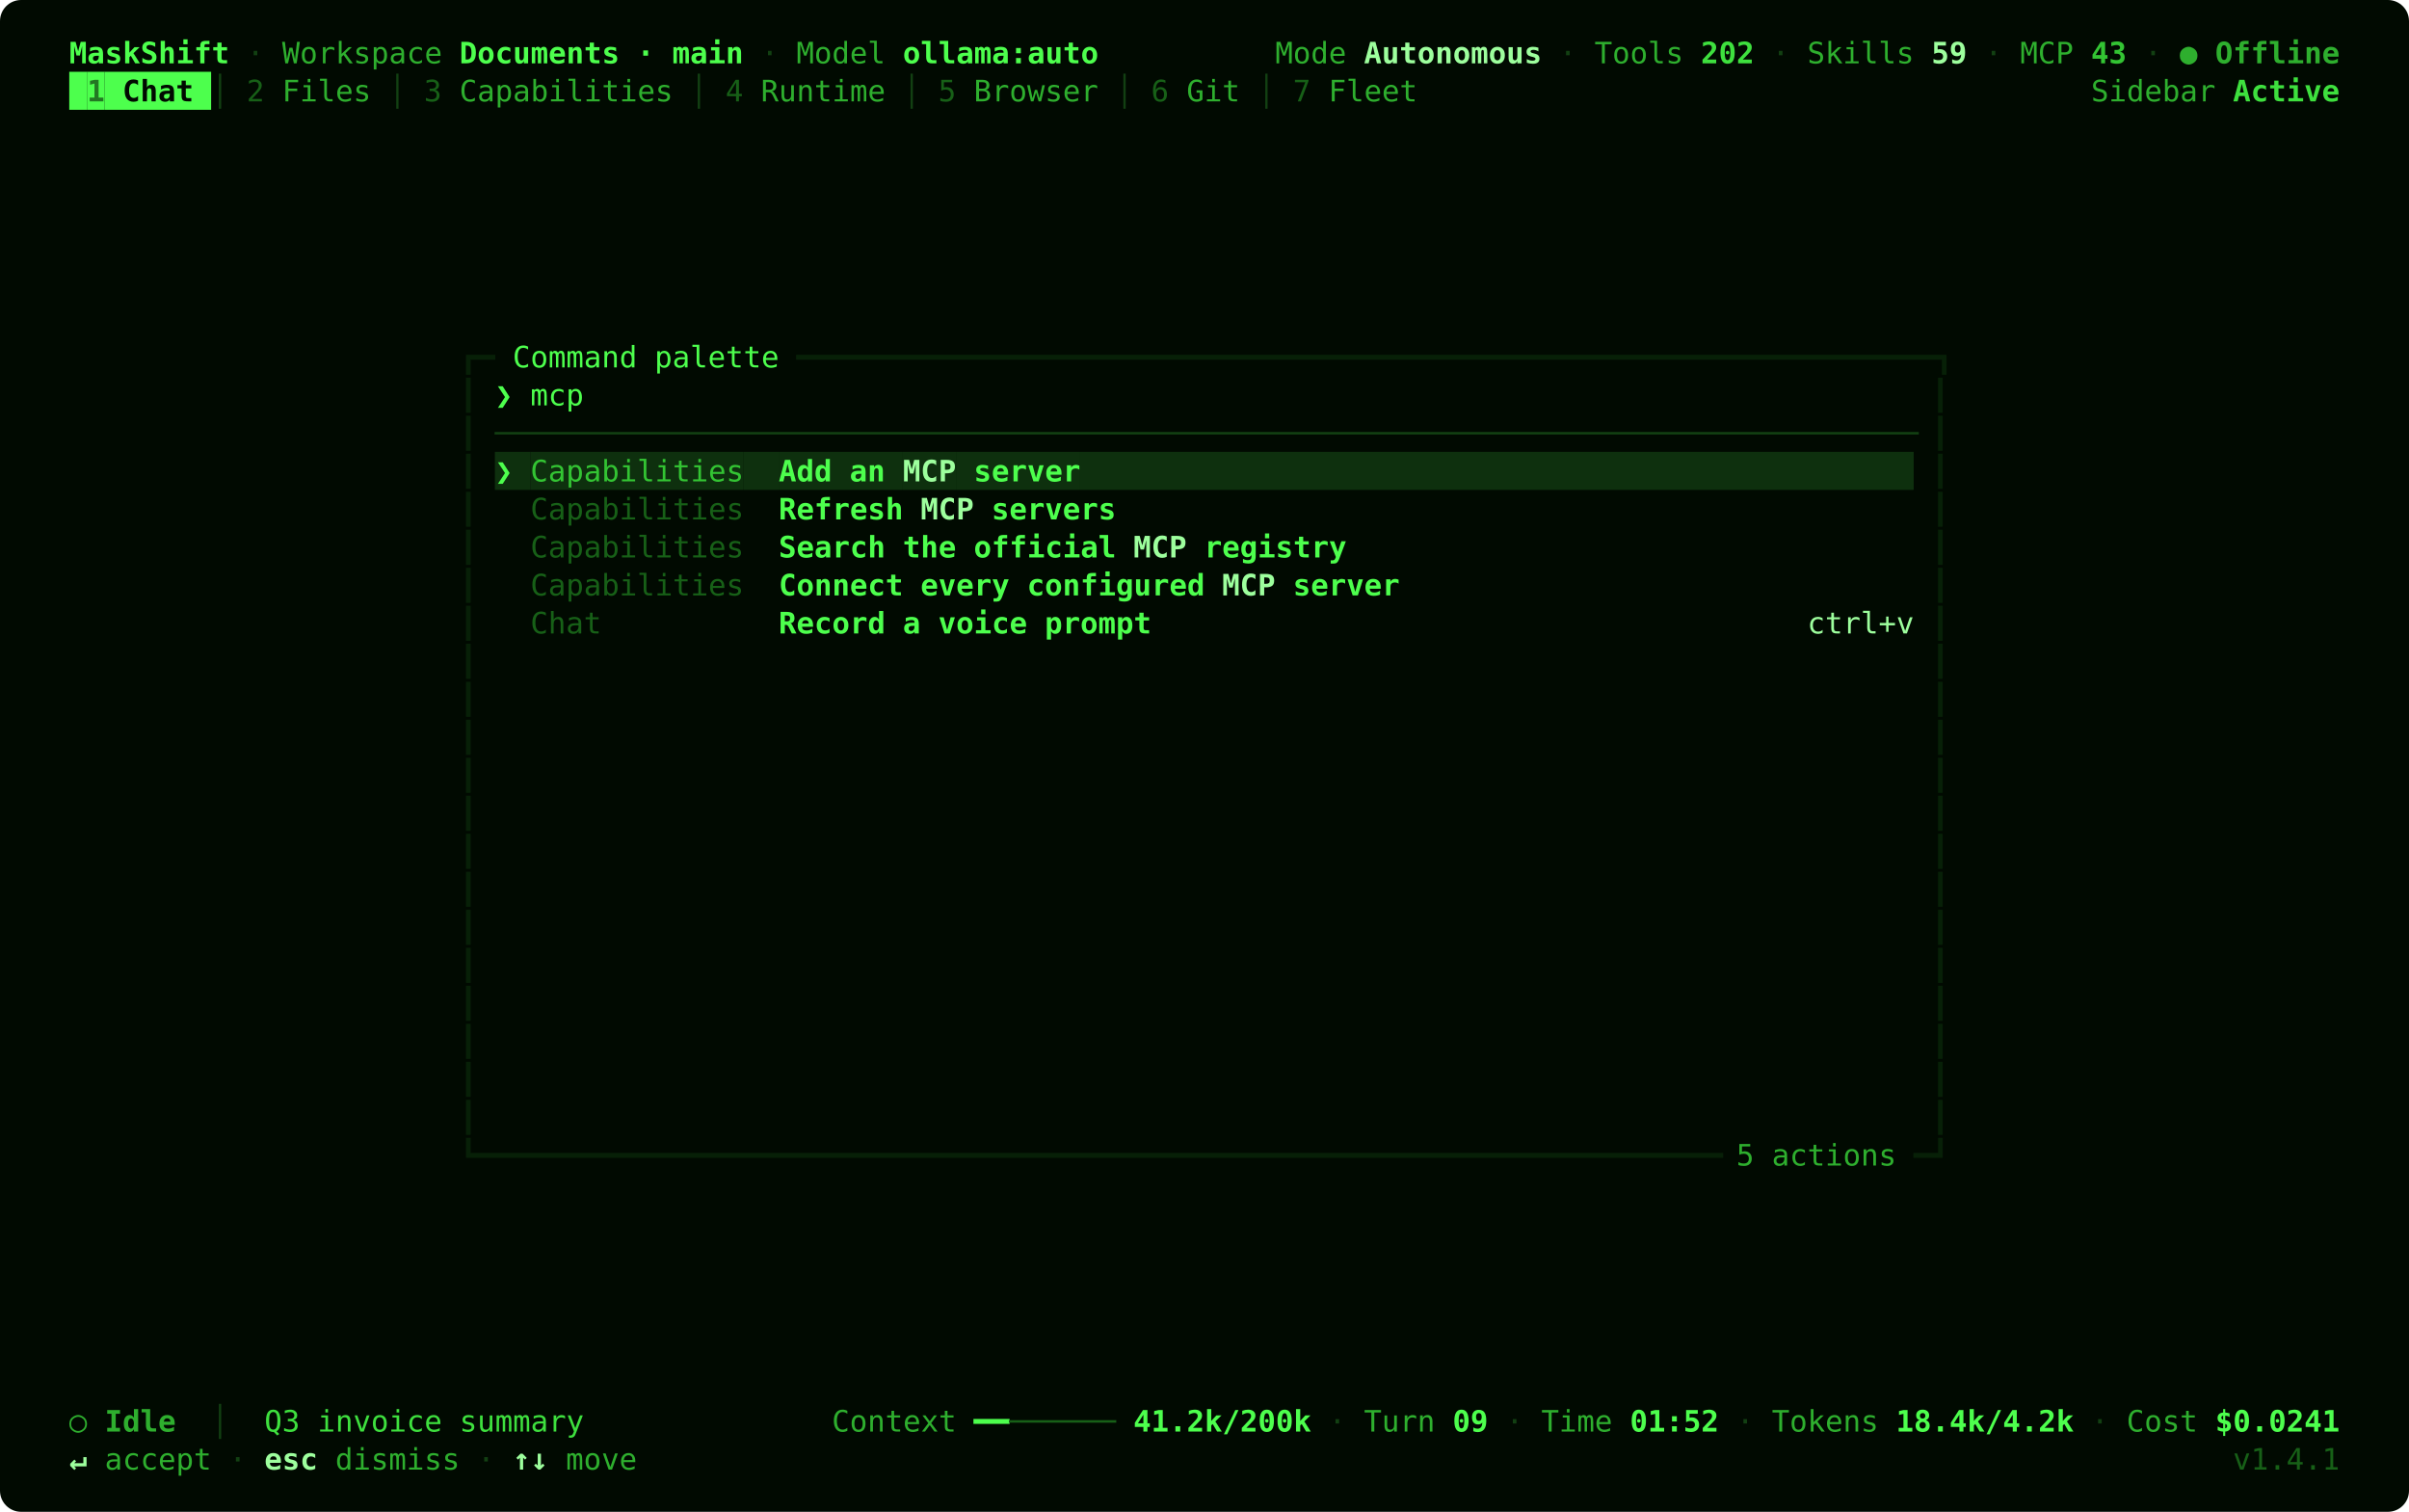
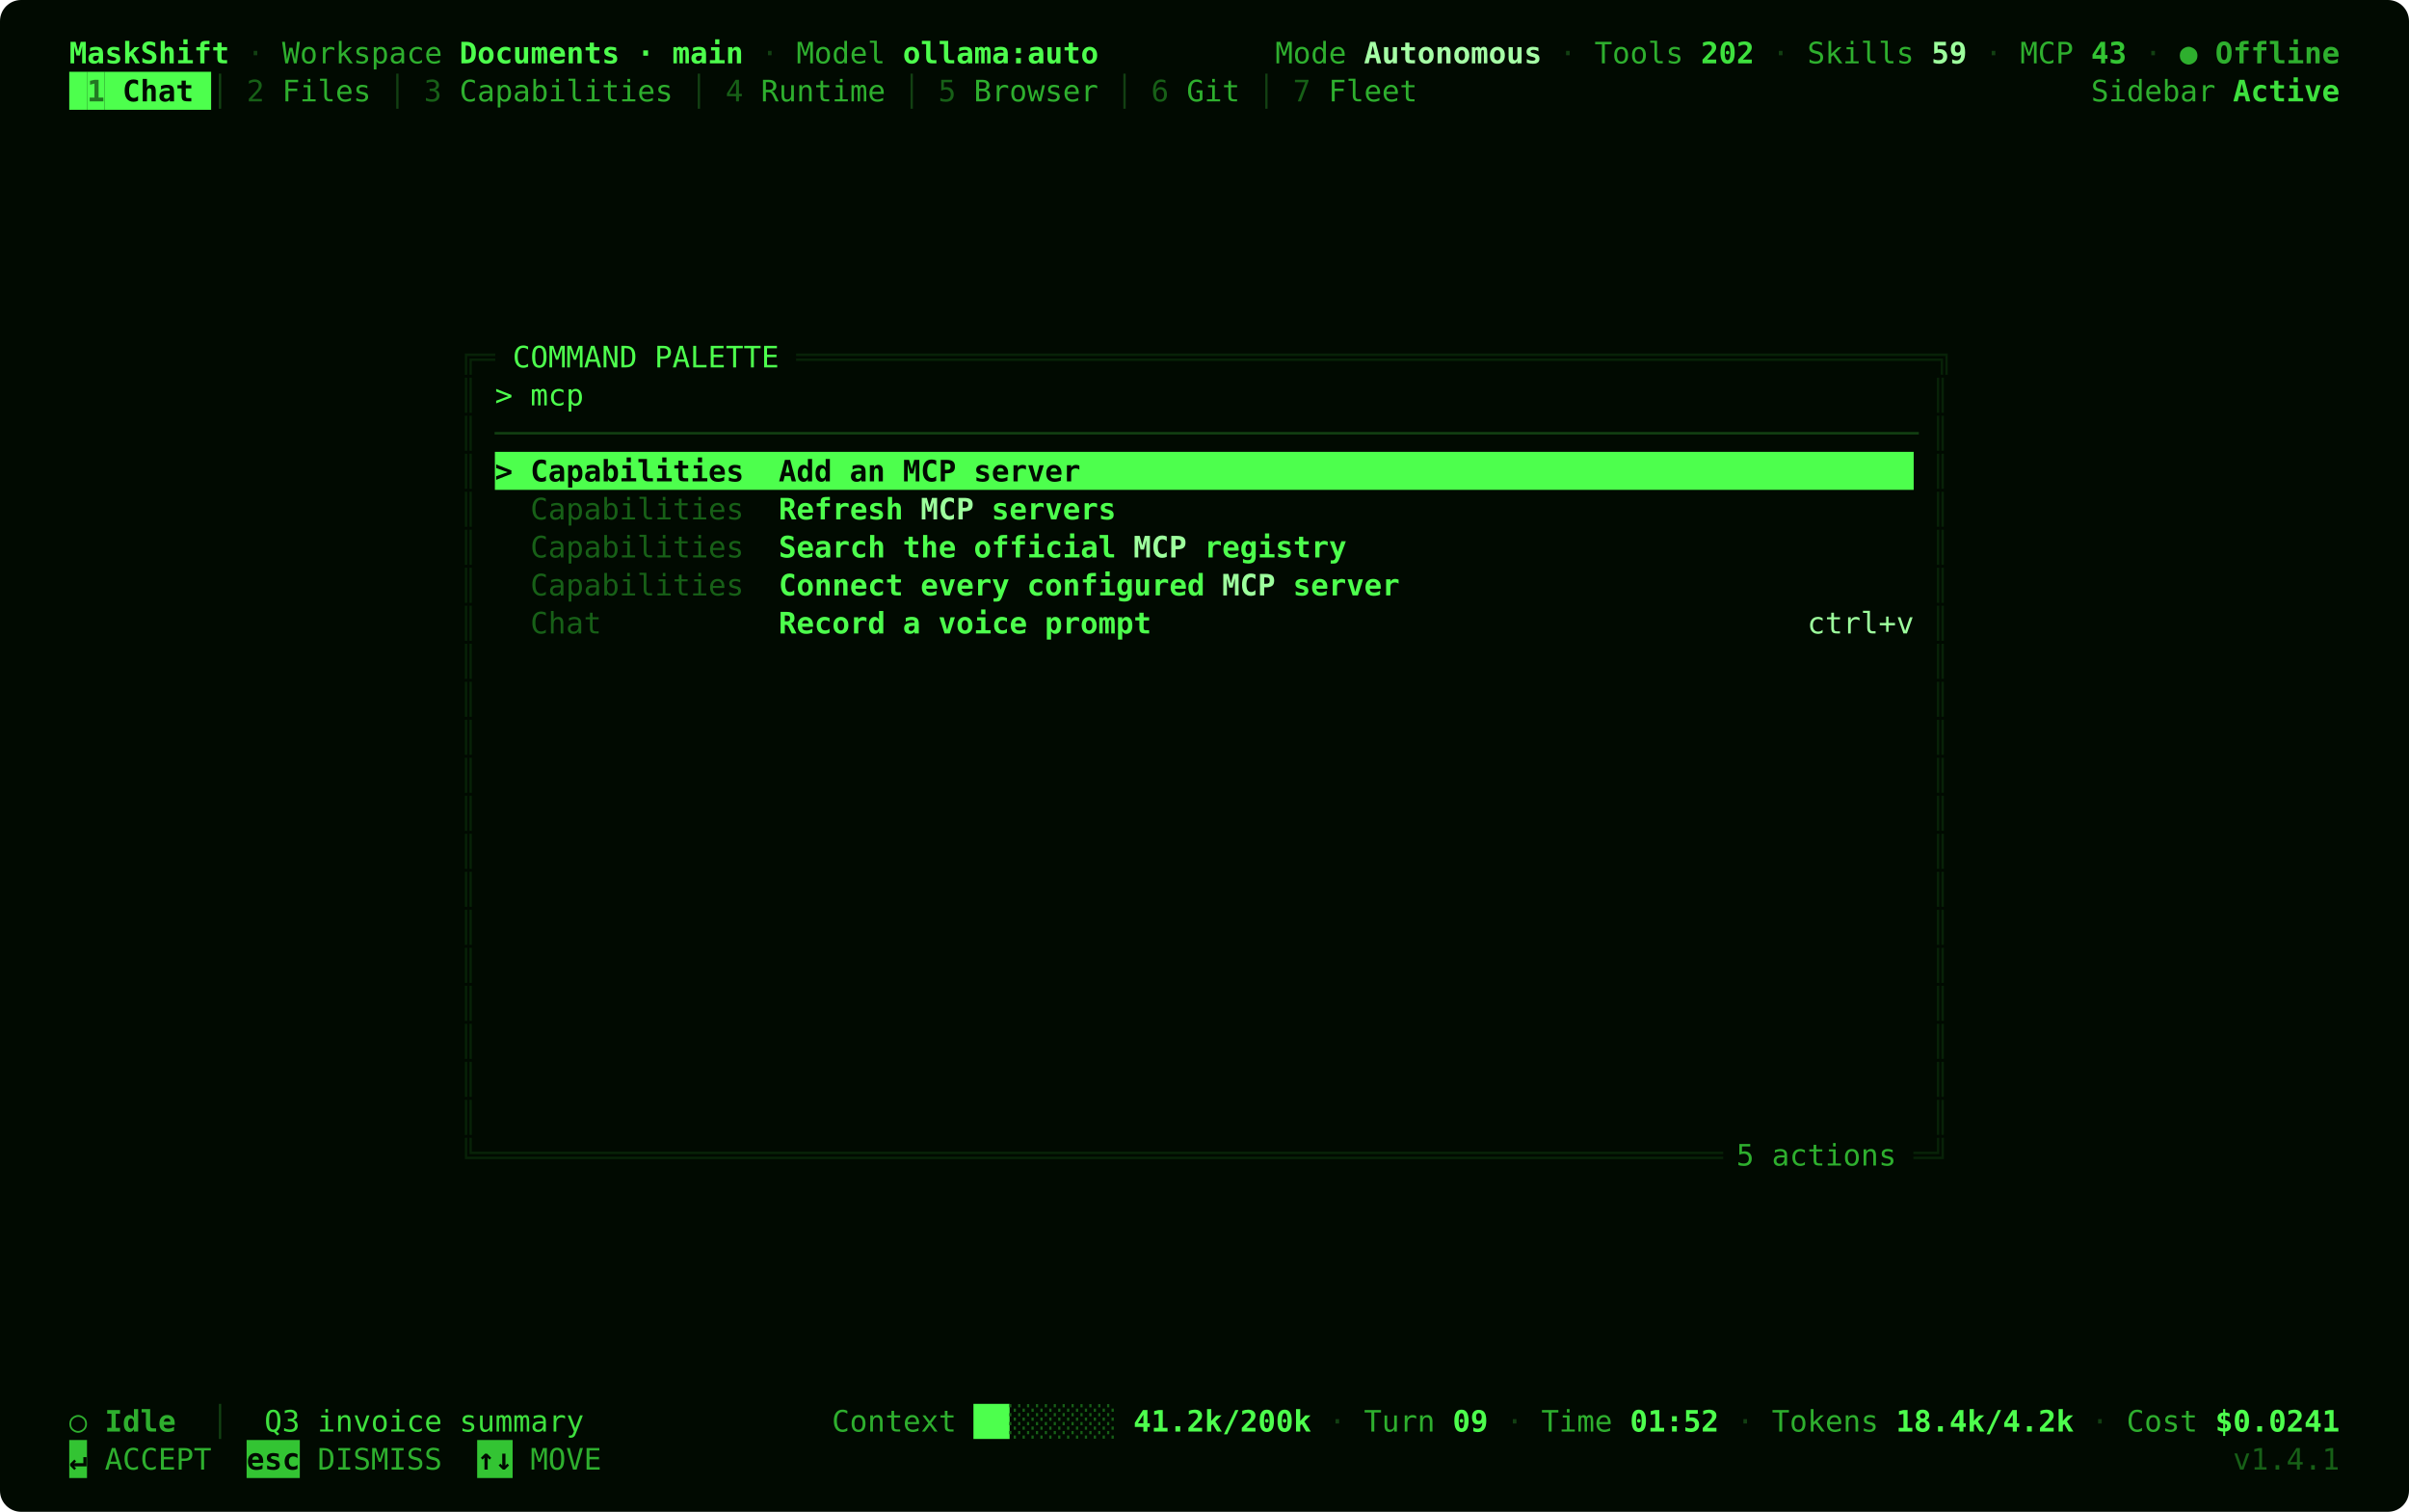
<svg xmlns="http://www.w3.org/2000/svg" width="1141" height="716" viewBox="0 0 1141 716" role="img" aria-label="MaskShift — command palette">
  <rect width="100%" height="100%" rx="10" fill="#010a01" />
  <g font-family="SFMono-Regular, Menlo, Consolas, DejaVu Sans Mono, monospace" font-size="14" xml:space="preserve">
    <text x="32.80" y="30.00" fill="#4dff4d" textLength="75.60" lengthAdjust="spacingAndGlyphs" font-weight="700">MaskShift</text>
    <text x="116.80" y="30.00" fill="#124012" textLength="8.40" lengthAdjust="spacingAndGlyphs">·</text>
    <text x="133.60" y="30.00" fill="#2eaf2e" textLength="75.60" lengthAdjust="spacingAndGlyphs">Workspace</text>
    <text x="217.60" y="30.00" fill="#4dff4d" textLength="75.60" lengthAdjust="spacingAndGlyphs" font-weight="700">Documents</text>
    <text x="301.60" y="30.00" fill="#4dff4d" textLength="8.40" lengthAdjust="spacingAndGlyphs" font-weight="700">·</text>
    <text x="318.40" y="30.00" fill="#4dff4d" textLength="33.60" lengthAdjust="spacingAndGlyphs" font-weight="700">main</text>
    <text x="360.40" y="30.00" fill="#124012" textLength="8.40" lengthAdjust="spacingAndGlyphs">·</text>
    <text x="377.20" y="30.00" fill="#2eaf2e" textLength="42.00" lengthAdjust="spacingAndGlyphs">Model</text>
    <text x="427.60" y="30.00" fill="#4dff4d" textLength="92.40" lengthAdjust="spacingAndGlyphs" font-weight="700">ollama:auto</text>
    <text x="604.00" y="30.00" fill="#2eaf2e" textLength="33.60" lengthAdjust="spacingAndGlyphs">Mode</text>
-     <text x="646.00" y="30.00" fill="#9dff9d" textLength="84.00" lengthAdjust="spacingAndGlyphs" font-weight="700">Autonomous</text>
+     <text x="646.00" y="30.00" fill="#a6ffa6" textLength="84.00" lengthAdjust="spacingAndGlyphs" font-weight="700">Autonomous</text>
    <text x="738.40" y="30.00" fill="#124012" textLength="8.40" lengthAdjust="spacingAndGlyphs">·</text>
    <text x="755.20" y="30.00" fill="#2eaf2e" textLength="42.00" lengthAdjust="spacingAndGlyphs">Tools</text>
    <text x="805.60" y="30.00" fill="#3ee03e" textLength="25.20" lengthAdjust="spacingAndGlyphs" font-weight="700">202</text>
    <text x="839.20" y="30.00" fill="#124012" textLength="8.40" lengthAdjust="spacingAndGlyphs">·</text>
    <text x="856.00" y="30.00" fill="#2eaf2e" textLength="50.40" lengthAdjust="spacingAndGlyphs">Skills</text>
    <text x="914.80" y="30.00" fill="#9dff9d" textLength="16.80" lengthAdjust="spacingAndGlyphs" font-weight="700">59</text>
    <text x="940.00" y="30.00" fill="#124012" textLength="8.40" lengthAdjust="spacingAndGlyphs">·</text>
    <text x="956.80" y="30.00" fill="#2eaf2e" textLength="25.20" lengthAdjust="spacingAndGlyphs">MCP</text>
    <text x="990.40" y="30.00" fill="#33c433" textLength="16.80" lengthAdjust="spacingAndGlyphs" font-weight="700">43</text>
    <text x="1015.60" y="30.00" fill="#124012" textLength="8.40" lengthAdjust="spacingAndGlyphs">·</text>
    <text x="1032.40" y="30.00" fill="#2eaf2e" textLength="8.40" lengthAdjust="spacingAndGlyphs">●</text>
    <text x="1049.20" y="30.00" fill="#2eaf2e" textLength="58.80" lengthAdjust="spacingAndGlyphs" font-weight="700">Offline</text>
    <rect x="32.80" y="34.00" width="8.40" height="18" fill="#4dff4d" />
    <rect x="41.20" y="34.00" width="8.40" height="18" fill="#4dff4d" />
    <text x="41.20" y="48.00" fill="#237823" textLength="8.40" lengthAdjust="spacingAndGlyphs" font-weight="700">1</text>
    <rect x="49.60" y="34.00" width="50.40" height="18" fill="#4dff4d" />
    <text x="58.00" y="48.00" fill="#010a01" textLength="33.60" lengthAdjust="spacingAndGlyphs" font-weight="700">Chat</text>
    <text x="100.00" y="48.00" fill="#124012" textLength="8.40" lengthAdjust="spacingAndGlyphs">│</text>
    <text x="116.80" y="48.00" fill="#176017" textLength="8.40" lengthAdjust="spacingAndGlyphs">2</text>
    <text x="133.60" y="48.00" fill="#2eaf2e" textLength="42.00" lengthAdjust="spacingAndGlyphs">Files</text>
    <text x="184.00" y="48.00" fill="#124012" textLength="8.40" lengthAdjust="spacingAndGlyphs">│</text>
    <text x="200.80" y="48.00" fill="#176017" textLength="8.40" lengthAdjust="spacingAndGlyphs">3</text>
    <text x="217.60" y="48.00" fill="#2eaf2e" textLength="100.80" lengthAdjust="spacingAndGlyphs">Capabilities</text>
    <text x="326.80" y="48.00" fill="#124012" textLength="8.40" lengthAdjust="spacingAndGlyphs">│</text>
    <text x="343.60" y="48.00" fill="#176017" textLength="8.40" lengthAdjust="spacingAndGlyphs">4</text>
    <text x="360.40" y="48.00" fill="#2eaf2e" textLength="58.80" lengthAdjust="spacingAndGlyphs">Runtime</text>
    <text x="427.60" y="48.00" fill="#124012" textLength="8.40" lengthAdjust="spacingAndGlyphs">│</text>
    <text x="444.40" y="48.00" fill="#176017" textLength="8.40" lengthAdjust="spacingAndGlyphs">5</text>
    <text x="461.20" y="48.00" fill="#2eaf2e" textLength="58.80" lengthAdjust="spacingAndGlyphs">Browser</text>
    <text x="528.40" y="48.00" fill="#124012" textLength="8.40" lengthAdjust="spacingAndGlyphs">│</text>
    <text x="545.20" y="48.00" fill="#176017" textLength="8.40" lengthAdjust="spacingAndGlyphs">6</text>
    <text x="562.00" y="48.00" fill="#2eaf2e" textLength="25.20" lengthAdjust="spacingAndGlyphs">Git</text>
    <text x="595.60" y="48.00" fill="#124012" textLength="8.40" lengthAdjust="spacingAndGlyphs">│</text>
    <text x="612.40" y="48.00" fill="#176017" textLength="8.40" lengthAdjust="spacingAndGlyphs">7</text>
    <text x="629.20" y="48.00" fill="#2eaf2e" textLength="42.00" lengthAdjust="spacingAndGlyphs">Fleet</text>
    <text x="990.40" y="48.00" fill="#2eaf2e" textLength="58.80" lengthAdjust="spacingAndGlyphs">Sidebar</text>
    <text x="1057.60" y="48.00" fill="#3ee03e" textLength="50.40" lengthAdjust="spacingAndGlyphs" font-weight="700">Active</text>
-     <text x="217.60" y="174.00" fill="#072007" textLength="16.80" lengthAdjust="spacingAndGlyphs">┏━</text>
-     <text x="242.80" y="174.00" fill="#4dff4d" textLength="58.80" lengthAdjust="spacingAndGlyphs">Command</text>
-     <text x="310.00" y="174.00" fill="#4dff4d" textLength="58.80" lengthAdjust="spacingAndGlyphs">palette</text>
-     <text x="377.20" y="174.00" fill="#072007" textLength="546.00" lengthAdjust="spacingAndGlyphs">━━━━━━━━━━━━━━━━━━━━━━━━━━━━━━━━━━━━━━━━━━━━━━━━━━━━━━━━━━━━━━━━┓</text>
-     <text x="217.60" y="192.00" fill="#072007" textLength="8.40" lengthAdjust="spacingAndGlyphs">┃</text>
-     <text x="234.40" y="192.00" fill="#4dff4d" textLength="8.40" lengthAdjust="spacingAndGlyphs">❯</text>
+     <text x="217.60" y="174.00" fill="#072207" textLength="16.80" lengthAdjust="spacingAndGlyphs">╔═</text>
+     <text x="242.80" y="174.00" fill="#4dff4d" textLength="58.80" lengthAdjust="spacingAndGlyphs">COMMAND</text>
+     <text x="310.00" y="174.00" fill="#4dff4d" textLength="58.80" lengthAdjust="spacingAndGlyphs">PALETTE</text>
+     <text x="377.20" y="174.00" fill="#072207" textLength="546.00" lengthAdjust="spacingAndGlyphs">════════════════════════════════════════════════════════════════╗</text>
+     <text x="217.60" y="192.00" fill="#072207" textLength="8.40" lengthAdjust="spacingAndGlyphs">║</text>
+     <text x="234.40" y="192.00" fill="#4dff4d" textLength="8.40" lengthAdjust="spacingAndGlyphs">&gt;</text>
    <text x="251.20" y="192.00" fill="#4dff4d" textLength="25.20" lengthAdjust="spacingAndGlyphs">mcp</text>
-     <text x="914.80" y="192.00" fill="#072007" textLength="8.40" lengthAdjust="spacingAndGlyphs">┃</text>
-     <text x="217.60" y="210.00" fill="#072007" textLength="8.40" lengthAdjust="spacingAndGlyphs">┃</text>
+     <text x="914.80" y="192.00" fill="#072207" textLength="8.40" lengthAdjust="spacingAndGlyphs">║</text>
+     <text x="217.60" y="210.00" fill="#072207" textLength="8.40" lengthAdjust="spacingAndGlyphs">║</text>
    <text x="234.40" y="210.00" fill="#124012" textLength="672.00" lengthAdjust="spacingAndGlyphs">────────────────────────────────────────────────────────────────────────────────</text>
-     <text x="914.80" y="210.00" fill="#072007" textLength="8.40" lengthAdjust="spacingAndGlyphs">┃</text>
-     <text x="217.60" y="228.00" fill="#072007" textLength="8.40" lengthAdjust="spacingAndGlyphs">┃</text>
-     <rect x="234.40" y="214.00" width="16.80" height="18" fill="#0e300e" />
-     <text x="234.40" y="228.00" fill="#4dff4d" textLength="8.40" lengthAdjust="spacingAndGlyphs">❯</text>
-     <rect x="251.20" y="214.00" width="100.80" height="18" fill="#0e300e" />
-     <text x="251.20" y="228.00" fill="#33c433" textLength="100.80" lengthAdjust="spacingAndGlyphs">Capabilities</text>
-     <rect x="352.00" y="214.00" width="16.80" height="18" fill="#0e300e" />
-     <rect x="368.80" y="214.00" width="58.80" height="18" fill="#0e300e" />
-     <text x="368.80" y="228.00" fill="#4dff4d" textLength="25.20" lengthAdjust="spacingAndGlyphs" font-weight="700">Add</text>
-     <text x="402.40" y="228.00" fill="#4dff4d" textLength="16.80" lengthAdjust="spacingAndGlyphs" font-weight="700">an</text>
-     <rect x="427.60" y="214.00" width="25.20" height="18" fill="#0e300e" />
-     <text x="427.60" y="228.00" fill="#9dff9d" textLength="25.20" lengthAdjust="spacingAndGlyphs" font-weight="700">MCP</text>
-     <rect x="452.80" y="214.00" width="58.80" height="18" fill="#0e300e" />
-     <text x="461.20" y="228.00" fill="#4dff4d" textLength="50.40" lengthAdjust="spacingAndGlyphs" font-weight="700">server</text>
-     <rect x="511.60" y="214.00" width="394.80" height="18" fill="#0e300e" />
-     <text x="914.80" y="228.00" fill="#072007" textLength="8.40" lengthAdjust="spacingAndGlyphs">┃</text>
-     <text x="217.60" y="246.00" fill="#072007" textLength="8.40" lengthAdjust="spacingAndGlyphs">┃</text>
+     <text x="914.80" y="210.00" fill="#072207" textLength="8.40" lengthAdjust="spacingAndGlyphs">║</text>
+     <text x="217.60" y="228.00" fill="#072207" textLength="8.40" lengthAdjust="spacingAndGlyphs">║</text>
+     <rect x="234.40" y="214.00" width="672.00" height="18" fill="#4dff4d" />
+     <text x="234.40" y="228.00" fill="#010a01" textLength="8.40" lengthAdjust="spacingAndGlyphs" font-weight="700">&gt;</text>
+     <text x="251.20" y="228.00" fill="#010a01" textLength="100.80" lengthAdjust="spacingAndGlyphs" font-weight="700">Capabilities</text>
+     <text x="368.80" y="228.00" fill="#010a01" textLength="25.20" lengthAdjust="spacingAndGlyphs" font-weight="700">Add</text>
+     <text x="402.40" y="228.00" fill="#010a01" textLength="16.80" lengthAdjust="spacingAndGlyphs" font-weight="700">an</text>
+     <text x="427.60" y="228.00" fill="#010a01" textLength="25.20" lengthAdjust="spacingAndGlyphs" font-weight="700">MCP</text>
+     <text x="461.20" y="228.00" fill="#010a01" textLength="50.40" lengthAdjust="spacingAndGlyphs" font-weight="700">server</text>
+     <text x="914.80" y="228.00" fill="#072207" textLength="8.40" lengthAdjust="spacingAndGlyphs">║</text>
+     <text x="217.60" y="246.00" fill="#072207" textLength="8.40" lengthAdjust="spacingAndGlyphs">║</text>
    <text x="251.20" y="246.00" fill="#176017" textLength="100.80" lengthAdjust="spacingAndGlyphs">Capabilities</text>
    <text x="368.80" y="246.00" fill="#4dff4d" textLength="58.80" lengthAdjust="spacingAndGlyphs" font-weight="700">Refresh</text>
    <text x="436.00" y="246.00" fill="#9dff9d" textLength="25.20" lengthAdjust="spacingAndGlyphs" font-weight="700">MCP</text>
    <text x="469.60" y="246.00" fill="#4dff4d" textLength="58.80" lengthAdjust="spacingAndGlyphs" font-weight="700">servers</text>
-     <text x="914.80" y="246.00" fill="#072007" textLength="8.40" lengthAdjust="spacingAndGlyphs">┃</text>
-     <text x="217.60" y="264.00" fill="#072007" textLength="8.40" lengthAdjust="spacingAndGlyphs">┃</text>
+     <text x="914.80" y="246.00" fill="#072207" textLength="8.40" lengthAdjust="spacingAndGlyphs">║</text>
+     <text x="217.60" y="264.00" fill="#072207" textLength="8.40" lengthAdjust="spacingAndGlyphs">║</text>
    <text x="251.20" y="264.00" fill="#176017" textLength="100.80" lengthAdjust="spacingAndGlyphs">Capabilities</text>
    <text x="368.80" y="264.00" fill="#4dff4d" textLength="50.40" lengthAdjust="spacingAndGlyphs" font-weight="700">Search</text>
    <text x="427.60" y="264.00" fill="#4dff4d" textLength="25.20" lengthAdjust="spacingAndGlyphs" font-weight="700">the</text>
    <text x="461.20" y="264.00" fill="#4dff4d" textLength="67.20" lengthAdjust="spacingAndGlyphs" font-weight="700">official</text>
    <text x="536.80" y="264.00" fill="#9dff9d" textLength="25.20" lengthAdjust="spacingAndGlyphs" font-weight="700">MCP</text>
    <text x="570.40" y="264.00" fill="#4dff4d" textLength="67.20" lengthAdjust="spacingAndGlyphs" font-weight="700">registry</text>
-     <text x="914.80" y="264.00" fill="#072007" textLength="8.40" lengthAdjust="spacingAndGlyphs">┃</text>
-     <text x="217.60" y="282.00" fill="#072007" textLength="8.40" lengthAdjust="spacingAndGlyphs">┃</text>
+     <text x="914.80" y="264.00" fill="#072207" textLength="8.40" lengthAdjust="spacingAndGlyphs">║</text>
+     <text x="217.60" y="282.00" fill="#072207" textLength="8.40" lengthAdjust="spacingAndGlyphs">║</text>
    <text x="251.20" y="282.00" fill="#176017" textLength="100.80" lengthAdjust="spacingAndGlyphs">Capabilities</text>
    <text x="368.80" y="282.00" fill="#4dff4d" textLength="58.80" lengthAdjust="spacingAndGlyphs" font-weight="700">Connect</text>
    <text x="436.00" y="282.00" fill="#4dff4d" textLength="42.00" lengthAdjust="spacingAndGlyphs" font-weight="700">every</text>
    <text x="486.40" y="282.00" fill="#4dff4d" textLength="84.00" lengthAdjust="spacingAndGlyphs" font-weight="700">configured</text>
    <text x="578.80" y="282.00" fill="#9dff9d" textLength="25.20" lengthAdjust="spacingAndGlyphs" font-weight="700">MCP</text>
    <text x="612.40" y="282.00" fill="#4dff4d" textLength="50.40" lengthAdjust="spacingAndGlyphs" font-weight="700">server</text>
-     <text x="914.80" y="282.00" fill="#072007" textLength="8.40" lengthAdjust="spacingAndGlyphs">┃</text>
-     <text x="217.60" y="300.00" fill="#072007" textLength="8.40" lengthAdjust="spacingAndGlyphs">┃</text>
+     <text x="914.80" y="282.00" fill="#072207" textLength="8.40" lengthAdjust="spacingAndGlyphs">║</text>
+     <text x="217.60" y="300.00" fill="#072207" textLength="8.40" lengthAdjust="spacingAndGlyphs">║</text>
    <text x="251.20" y="300.00" fill="#176017" textLength="33.60" lengthAdjust="spacingAndGlyphs">Chat</text>
    <text x="368.80" y="300.00" fill="#4dff4d" textLength="50.40" lengthAdjust="spacingAndGlyphs" font-weight="700">Record</text>
    <text x="427.60" y="300.00" fill="#4dff4d" textLength="8.40" lengthAdjust="spacingAndGlyphs" font-weight="700">a</text>
    <text x="444.40" y="300.00" fill="#4dff4d" textLength="42.00" lengthAdjust="spacingAndGlyphs" font-weight="700">voice</text>
    <text x="494.80" y="300.00" fill="#4dff4d" textLength="50.40" lengthAdjust="spacingAndGlyphs" font-weight="700">prompt</text>
    <text x="856.00" y="300.00" fill="#9dff9d" textLength="50.40" lengthAdjust="spacingAndGlyphs">ctrl+v</text>
-     <text x="914.80" y="300.00" fill="#072007" textLength="8.40" lengthAdjust="spacingAndGlyphs">┃</text>
-     <text x="217.60" y="318.00" fill="#072007" textLength="8.40" lengthAdjust="spacingAndGlyphs">┃</text>
-     <text x="914.80" y="318.00" fill="#072007" textLength="8.40" lengthAdjust="spacingAndGlyphs">┃</text>
-     <text x="217.60" y="336.00" fill="#072007" textLength="8.40" lengthAdjust="spacingAndGlyphs">┃</text>
-     <text x="914.80" y="336.00" fill="#072007" textLength="8.40" lengthAdjust="spacingAndGlyphs">┃</text>
-     <text x="217.60" y="354.00" fill="#072007" textLength="8.40" lengthAdjust="spacingAndGlyphs">┃</text>
-     <text x="914.80" y="354.00" fill="#072007" textLength="8.40" lengthAdjust="spacingAndGlyphs">┃</text>
-     <text x="217.60" y="372.00" fill="#072007" textLength="8.40" lengthAdjust="spacingAndGlyphs">┃</text>
-     <text x="914.80" y="372.00" fill="#072007" textLength="8.40" lengthAdjust="spacingAndGlyphs">┃</text>
-     <text x="217.60" y="390.00" fill="#072007" textLength="8.40" lengthAdjust="spacingAndGlyphs">┃</text>
-     <text x="914.80" y="390.00" fill="#072007" textLength="8.40" lengthAdjust="spacingAndGlyphs">┃</text>
-     <text x="217.60" y="408.00" fill="#072007" textLength="8.40" lengthAdjust="spacingAndGlyphs">┃</text>
-     <text x="914.80" y="408.00" fill="#072007" textLength="8.40" lengthAdjust="spacingAndGlyphs">┃</text>
-     <text x="217.60" y="426.00" fill="#072007" textLength="8.40" lengthAdjust="spacingAndGlyphs">┃</text>
-     <text x="914.80" y="426.00" fill="#072007" textLength="8.40" lengthAdjust="spacingAndGlyphs">┃</text>
-     <text x="217.60" y="444.00" fill="#072007" textLength="8.40" lengthAdjust="spacingAndGlyphs">┃</text>
-     <text x="914.80" y="444.00" fill="#072007" textLength="8.40" lengthAdjust="spacingAndGlyphs">┃</text>
-     <text x="217.60" y="462.00" fill="#072007" textLength="8.40" lengthAdjust="spacingAndGlyphs">┃</text>
-     <text x="914.80" y="462.00" fill="#072007" textLength="8.40" lengthAdjust="spacingAndGlyphs">┃</text>
-     <text x="217.60" y="480.00" fill="#072007" textLength="8.40" lengthAdjust="spacingAndGlyphs">┃</text>
-     <text x="914.80" y="480.00" fill="#072007" textLength="8.40" lengthAdjust="spacingAndGlyphs">┃</text>
-     <text x="217.60" y="498.00" fill="#072007" textLength="8.40" lengthAdjust="spacingAndGlyphs">┃</text>
-     <text x="914.80" y="498.00" fill="#072007" textLength="8.40" lengthAdjust="spacingAndGlyphs">┃</text>
-     <text x="217.60" y="516.00" fill="#072007" textLength="8.40" lengthAdjust="spacingAndGlyphs">┃</text>
-     <text x="914.80" y="516.00" fill="#072007" textLength="8.40" lengthAdjust="spacingAndGlyphs">┃</text>
-     <text x="217.60" y="534.00" fill="#072007" textLength="8.40" lengthAdjust="spacingAndGlyphs">┃</text>
-     <text x="914.80" y="534.00" fill="#072007" textLength="8.40" lengthAdjust="spacingAndGlyphs">┃</text>
-     <text x="217.60" y="552.00" fill="#072007" textLength="596.40" lengthAdjust="spacingAndGlyphs">┗━━━━━━━━━━━━━━━━━━━━━━━━━━━━━━━━━━━━━━━━━━━━━━━━━━━━━━━━━━━━━━━━━━━━━━</text>
+     <text x="914.80" y="300.00" fill="#072207" textLength="8.40" lengthAdjust="spacingAndGlyphs">║</text>
+     <text x="217.60" y="318.00" fill="#072207" textLength="8.40" lengthAdjust="spacingAndGlyphs">║</text>
+     <text x="914.80" y="318.00" fill="#072207" textLength="8.40" lengthAdjust="spacingAndGlyphs">║</text>
+     <text x="217.60" y="336.00" fill="#072207" textLength="8.40" lengthAdjust="spacingAndGlyphs">║</text>
+     <text x="914.80" y="336.00" fill="#072207" textLength="8.40" lengthAdjust="spacingAndGlyphs">║</text>
+     <text x="217.60" y="354.00" fill="#072207" textLength="8.40" lengthAdjust="spacingAndGlyphs">║</text>
+     <text x="914.80" y="354.00" fill="#072207" textLength="8.40" lengthAdjust="spacingAndGlyphs">║</text>
+     <text x="217.60" y="372.00" fill="#072207" textLength="8.40" lengthAdjust="spacingAndGlyphs">║</text>
+     <text x="914.80" y="372.00" fill="#072207" textLength="8.40" lengthAdjust="spacingAndGlyphs">║</text>
+     <text x="217.60" y="390.00" fill="#072207" textLength="8.40" lengthAdjust="spacingAndGlyphs">║</text>
+     <text x="914.80" y="390.00" fill="#072207" textLength="8.40" lengthAdjust="spacingAndGlyphs">║</text>
+     <text x="217.60" y="408.00" fill="#072207" textLength="8.40" lengthAdjust="spacingAndGlyphs">║</text>
+     <text x="914.80" y="408.00" fill="#072207" textLength="8.40" lengthAdjust="spacingAndGlyphs">║</text>
+     <text x="217.60" y="426.00" fill="#072207" textLength="8.40" lengthAdjust="spacingAndGlyphs">║</text>
+     <text x="914.80" y="426.00" fill="#072207" textLength="8.40" lengthAdjust="spacingAndGlyphs">║</text>
+     <text x="217.60" y="444.00" fill="#072207" textLength="8.40" lengthAdjust="spacingAndGlyphs">║</text>
+     <text x="914.80" y="444.00" fill="#072207" textLength="8.40" lengthAdjust="spacingAndGlyphs">║</text>
+     <text x="217.60" y="462.00" fill="#072207" textLength="8.40" lengthAdjust="spacingAndGlyphs">║</text>
+     <text x="914.80" y="462.00" fill="#072207" textLength="8.40" lengthAdjust="spacingAndGlyphs">║</text>
+     <text x="217.60" y="480.00" fill="#072207" textLength="8.40" lengthAdjust="spacingAndGlyphs">║</text>
+     <text x="914.80" y="480.00" fill="#072207" textLength="8.40" lengthAdjust="spacingAndGlyphs">║</text>
+     <text x="217.60" y="498.00" fill="#072207" textLength="8.40" lengthAdjust="spacingAndGlyphs">║</text>
+     <text x="914.80" y="498.00" fill="#072207" textLength="8.40" lengthAdjust="spacingAndGlyphs">║</text>
+     <text x="217.60" y="516.00" fill="#072207" textLength="8.40" lengthAdjust="spacingAndGlyphs">║</text>
+     <text x="914.80" y="516.00" fill="#072207" textLength="8.40" lengthAdjust="spacingAndGlyphs">║</text>
+     <text x="217.60" y="534.00" fill="#072207" textLength="8.40" lengthAdjust="spacingAndGlyphs">║</text>
+     <text x="914.80" y="534.00" fill="#072207" textLength="8.40" lengthAdjust="spacingAndGlyphs">║</text>
+     <text x="217.60" y="552.00" fill="#072207" textLength="596.40" lengthAdjust="spacingAndGlyphs">╚══════════════════════════════════════════════════════════════════════</text>
    <text x="822.40" y="552.00" fill="#2eaf2e" textLength="8.40" lengthAdjust="spacingAndGlyphs">5</text>
    <text x="839.20" y="552.00" fill="#2eaf2e" textLength="58.80" lengthAdjust="spacingAndGlyphs">actions</text>
-     <text x="906.40" y="552.00" fill="#072007" textLength="16.80" lengthAdjust="spacingAndGlyphs">━┛</text>
+     <text x="906.40" y="552.00" fill="#072207" textLength="16.80" lengthAdjust="spacingAndGlyphs">═╝</text>
    <text x="32.80" y="678.00" fill="#2eaf2e" textLength="8.40" lengthAdjust="spacingAndGlyphs">○</text>
    <text x="49.60" y="678.00" fill="#2eaf2e" textLength="33.60" lengthAdjust="spacingAndGlyphs" font-weight="700">Idle</text>
    <text x="100.00" y="678.00" fill="#124012" textLength="8.40" lengthAdjust="spacingAndGlyphs">│</text>
    <text x="125.20" y="678.00" fill="#3ee03e" textLength="16.80" lengthAdjust="spacingAndGlyphs">Q3</text>
    <text x="150.40" y="678.00" fill="#3ee03e" textLength="58.80" lengthAdjust="spacingAndGlyphs">invoice</text>
    <text x="217.60" y="678.00" fill="#3ee03e" textLength="58.80" lengthAdjust="spacingAndGlyphs">summary</text>
    <text x="394.00" y="678.00" fill="#2eaf2e" textLength="58.80" lengthAdjust="spacingAndGlyphs">Context</text>
-     <text x="461.20" y="678.00" fill="#4dff4d" textLength="16.80" lengthAdjust="spacingAndGlyphs">━━</text>
-     <text x="478.00" y="678.00" fill="#176017" textLength="50.40" lengthAdjust="spacingAndGlyphs">──────</text>
+     <text x="461.20" y="678.00" fill="#4dff4d" textLength="16.80" lengthAdjust="spacingAndGlyphs">██</text>
+     <text x="478.00" y="678.00" fill="#176017" textLength="50.40" lengthAdjust="spacingAndGlyphs">░░░░░░</text>
    <text x="536.80" y="678.00" fill="#4dff4d" textLength="84.00" lengthAdjust="spacingAndGlyphs" font-weight="700">41.2k/200k</text>
    <text x="629.20" y="678.00" fill="#124012" textLength="8.40" lengthAdjust="spacingAndGlyphs">·</text>
    <text x="646.00" y="678.00" fill="#2eaf2e" textLength="33.60" lengthAdjust="spacingAndGlyphs">Turn</text>
    <text x="688.00" y="678.00" fill="#4dff4d" textLength="16.80" lengthAdjust="spacingAndGlyphs" font-weight="700">09</text>
    <text x="713.20" y="678.00" fill="#124012" textLength="8.40" lengthAdjust="spacingAndGlyphs">·</text>
    <text x="730.00" y="678.00" fill="#2eaf2e" textLength="33.60" lengthAdjust="spacingAndGlyphs">Time</text>
    <text x="772.00" y="678.00" fill="#4dff4d" textLength="42.00" lengthAdjust="spacingAndGlyphs" font-weight="700">01:52</text>
    <text x="822.40" y="678.00" fill="#124012" textLength="8.40" lengthAdjust="spacingAndGlyphs">·</text>
    <text x="839.20" y="678.00" fill="#2eaf2e" textLength="50.40" lengthAdjust="spacingAndGlyphs">Tokens</text>
    <text x="898.00" y="678.00" fill="#4dff4d" textLength="84.00" lengthAdjust="spacingAndGlyphs" font-weight="700">18.4k/4.2k</text>
    <text x="990.40" y="678.00" fill="#124012" textLength="8.40" lengthAdjust="spacingAndGlyphs">·</text>
    <text x="1007.20" y="678.00" fill="#2eaf2e" textLength="33.60" lengthAdjust="spacingAndGlyphs">Cost</text>
    <text x="1049.20" y="678.00" fill="#4dff4d" textLength="58.80" lengthAdjust="spacingAndGlyphs" font-weight="700">$0.0241</text>
-     <text x="32.80" y="696.00" fill="#9dff9d" textLength="8.40" lengthAdjust="spacingAndGlyphs" font-weight="700">↵</text>
-     <text x="49.60" y="696.00" fill="#2eaf2e" textLength="50.40" lengthAdjust="spacingAndGlyphs">accept</text>
-     <text x="108.40" y="696.00" fill="#124012" textLength="8.40" lengthAdjust="spacingAndGlyphs">·</text>
-     <text x="125.20" y="696.00" fill="#9dff9d" textLength="25.20" lengthAdjust="spacingAndGlyphs" font-weight="700">esc</text>
-     <text x="158.80" y="696.00" fill="#2eaf2e" textLength="58.80" lengthAdjust="spacingAndGlyphs">dismiss</text>
-     <text x="226.00" y="696.00" fill="#124012" textLength="8.40" lengthAdjust="spacingAndGlyphs">·</text>
-     <text x="242.80" y="696.00" fill="#9dff9d" textLength="16.80" lengthAdjust="spacingAndGlyphs" font-weight="700">↑↓</text>
-     <text x="268.00" y="696.00" fill="#2eaf2e" textLength="33.60" lengthAdjust="spacingAndGlyphs">move</text>
+     <rect x="32.80" y="682.00" width="8.40" height="18" fill="#33c433" />
+     <text x="32.80" y="696.00" fill="#010a01" textLength="8.40" lengthAdjust="spacingAndGlyphs" font-weight="700">↵</text>
+     <text x="49.60" y="696.00" fill="#2eaf2e" textLength="50.40" lengthAdjust="spacingAndGlyphs">ACCEPT</text>
+     <rect x="116.80" y="682.00" width="25.20" height="18" fill="#33c433" />
+     <text x="116.80" y="696.00" fill="#010a01" textLength="25.20" lengthAdjust="spacingAndGlyphs" font-weight="700">esc</text>
+     <text x="150.40" y="696.00" fill="#2eaf2e" textLength="58.80" lengthAdjust="spacingAndGlyphs">DISMISS</text>
+     <rect x="226.00" y="682.00" width="16.80" height="18" fill="#33c433" />
+     <text x="226.00" y="696.00" fill="#010a01" textLength="16.80" lengthAdjust="spacingAndGlyphs" font-weight="700">↑↓</text>
+     <text x="251.20" y="696.00" fill="#2eaf2e" textLength="33.60" lengthAdjust="spacingAndGlyphs">MOVE</text>
    <text x="1057.60" y="696.00" fill="#176017" textLength="50.40" lengthAdjust="spacingAndGlyphs">v1.4.1</text>
  </g>
</svg>
